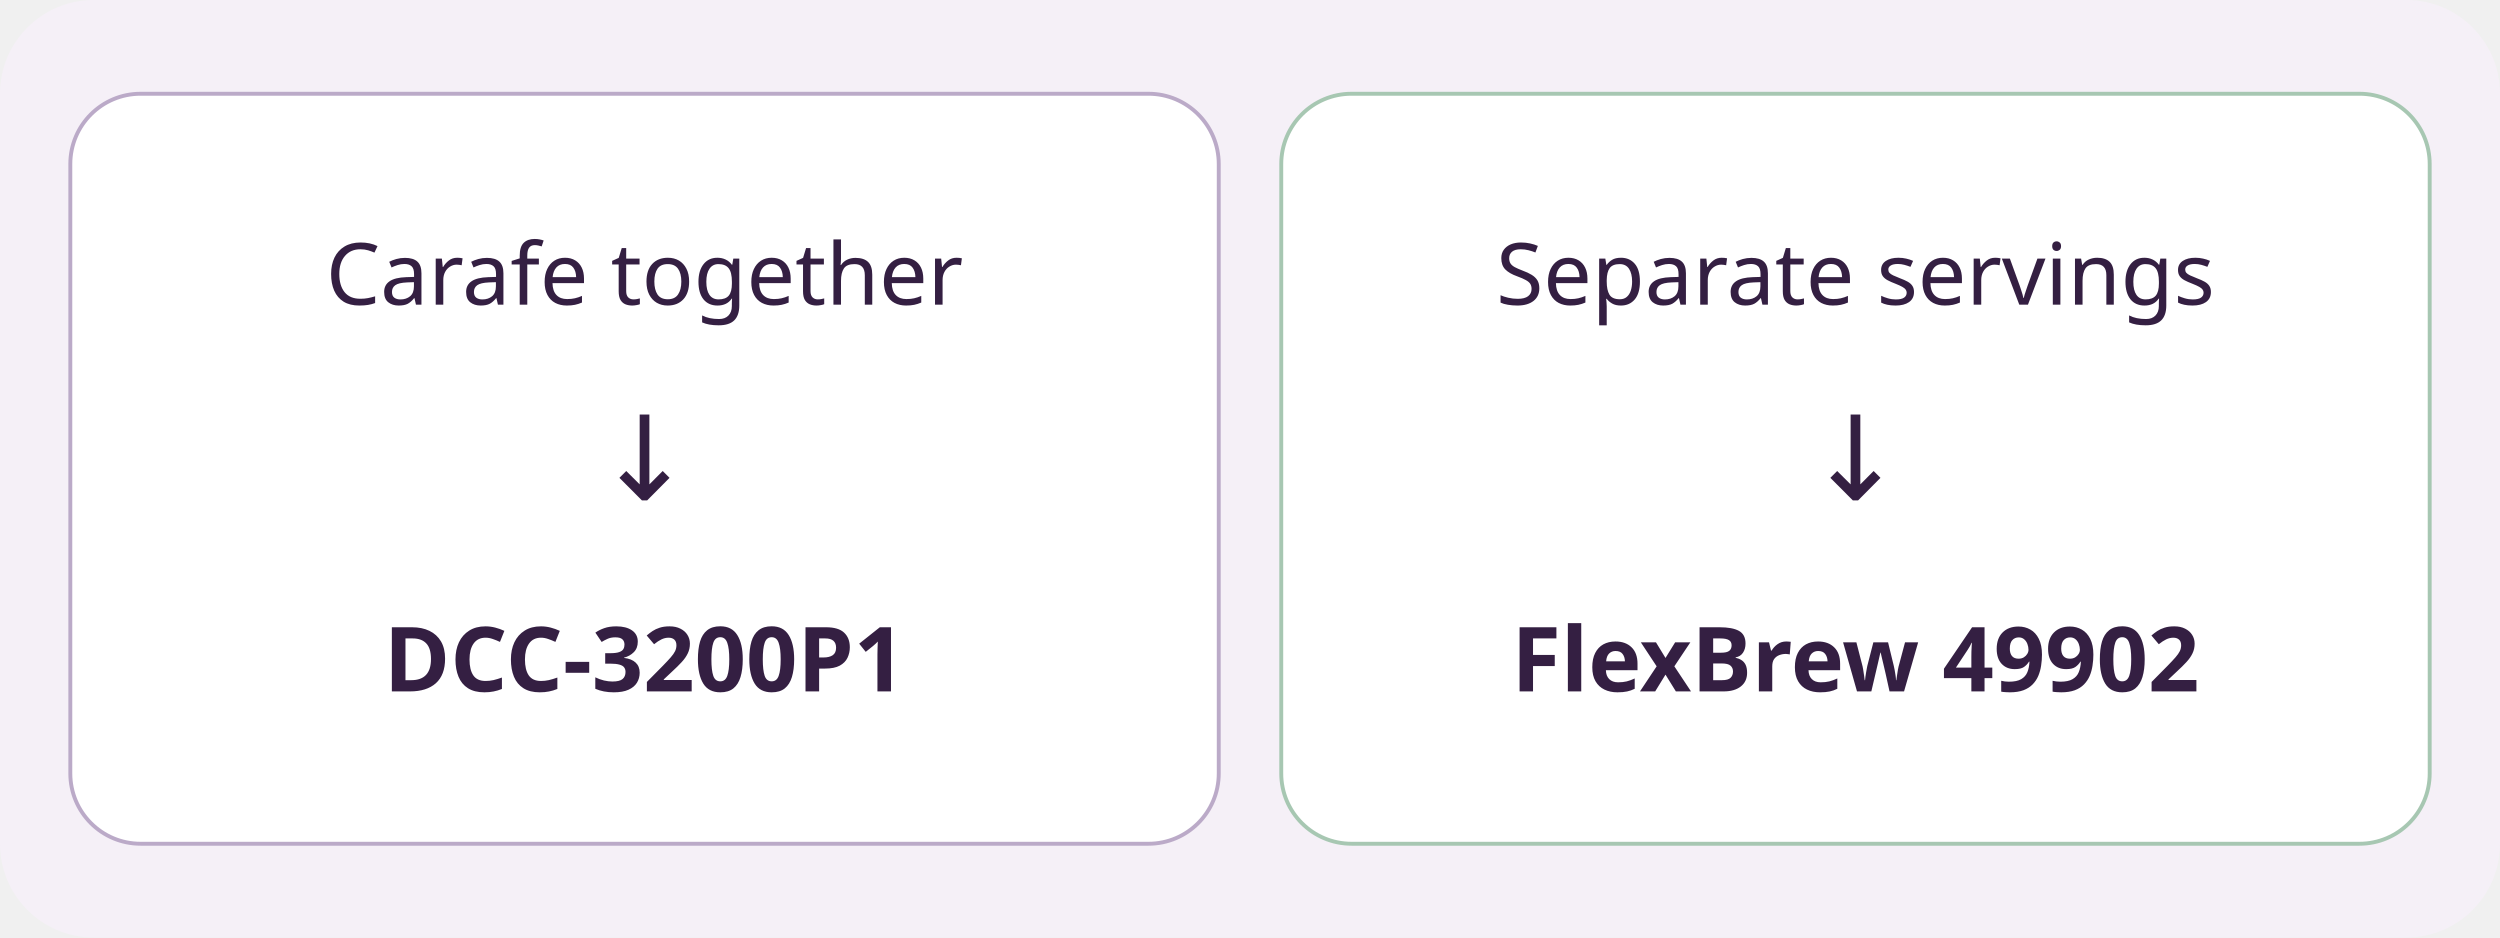
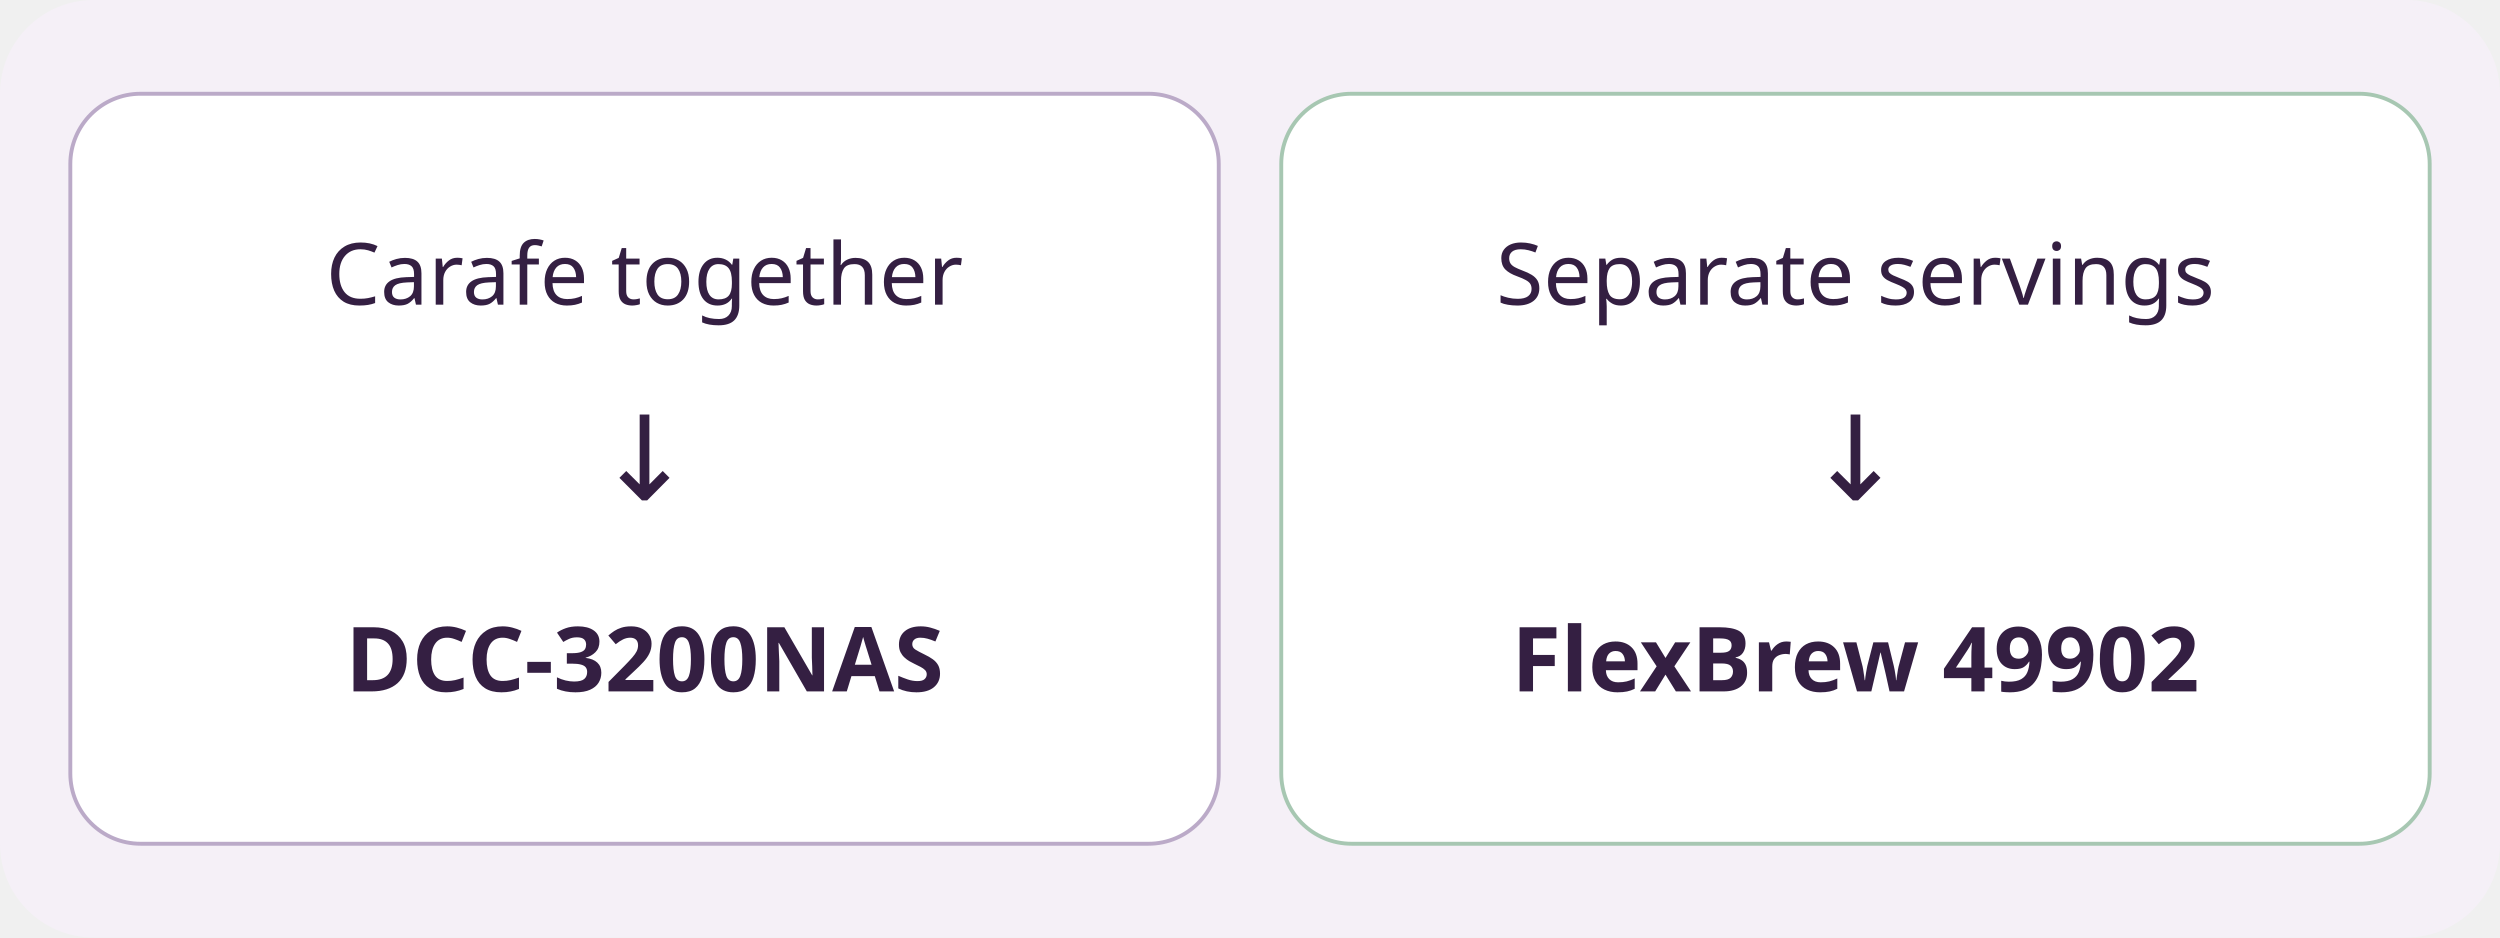
<svg xmlns="http://www.w3.org/2000/svg" width="640" height="240" viewBox="0 0 640 240" role="img">
  <rect width="640" height="240" rx="24" fill="#f5f0f7" />
  <rect x="18" y="24" width="294" height="192" rx="18" fill="#ffffff" stroke="#bbaaC8" />
  <rect x="328" y="24" width="294" height="192" rx="18" fill="#ffffff" stroke="#a7c7b2" />
  <g font-family="system-ui,sans-serif" text-anchor="middle" fill="#341f42">
    <text x="165" y="78" font-size="22">Carafe together</text>
    <text x="475" y="78" font-size="22">Separate servings</text>
    <text x="165" y="128" font-size="30">↓</text>
    <text x="475" y="128" font-size="30">↓</text>
-     <text x="165" y="177" font-size="23" font-weight="700">DCC-3200P1</text>
+     <text x="165" y="177" font-size="23" font-weight="700">DCC-3200NAS</text>
    <text x="475" y="177" font-size="23" font-weight="700">FlexBrew 49902</text>
  </g>
</svg>
